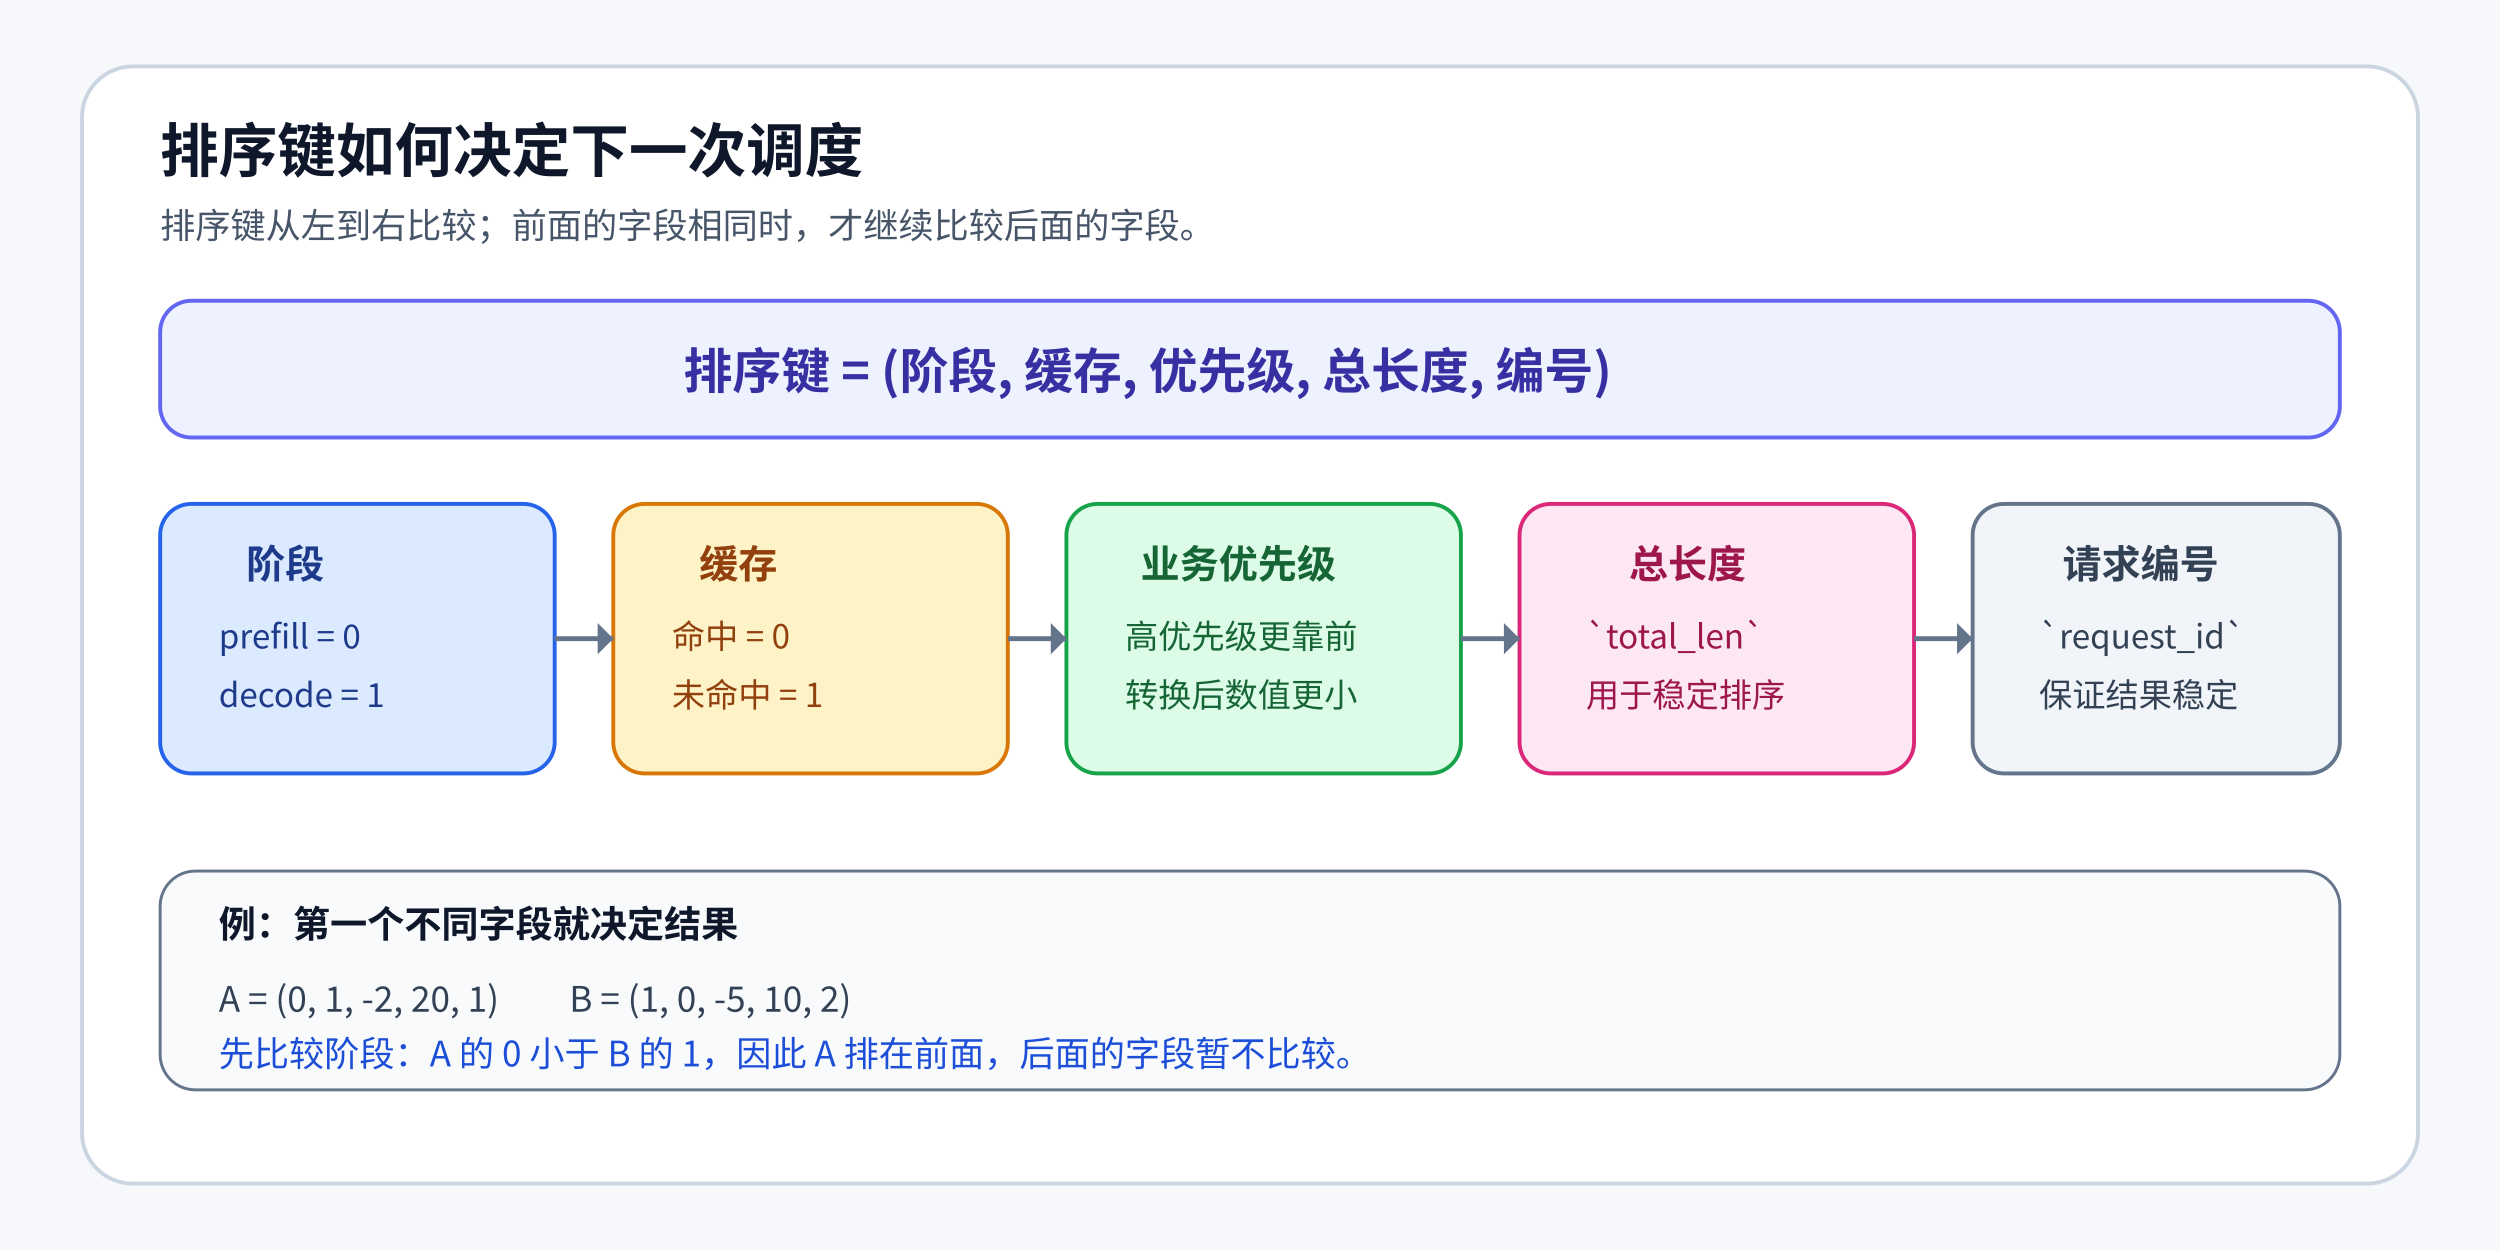
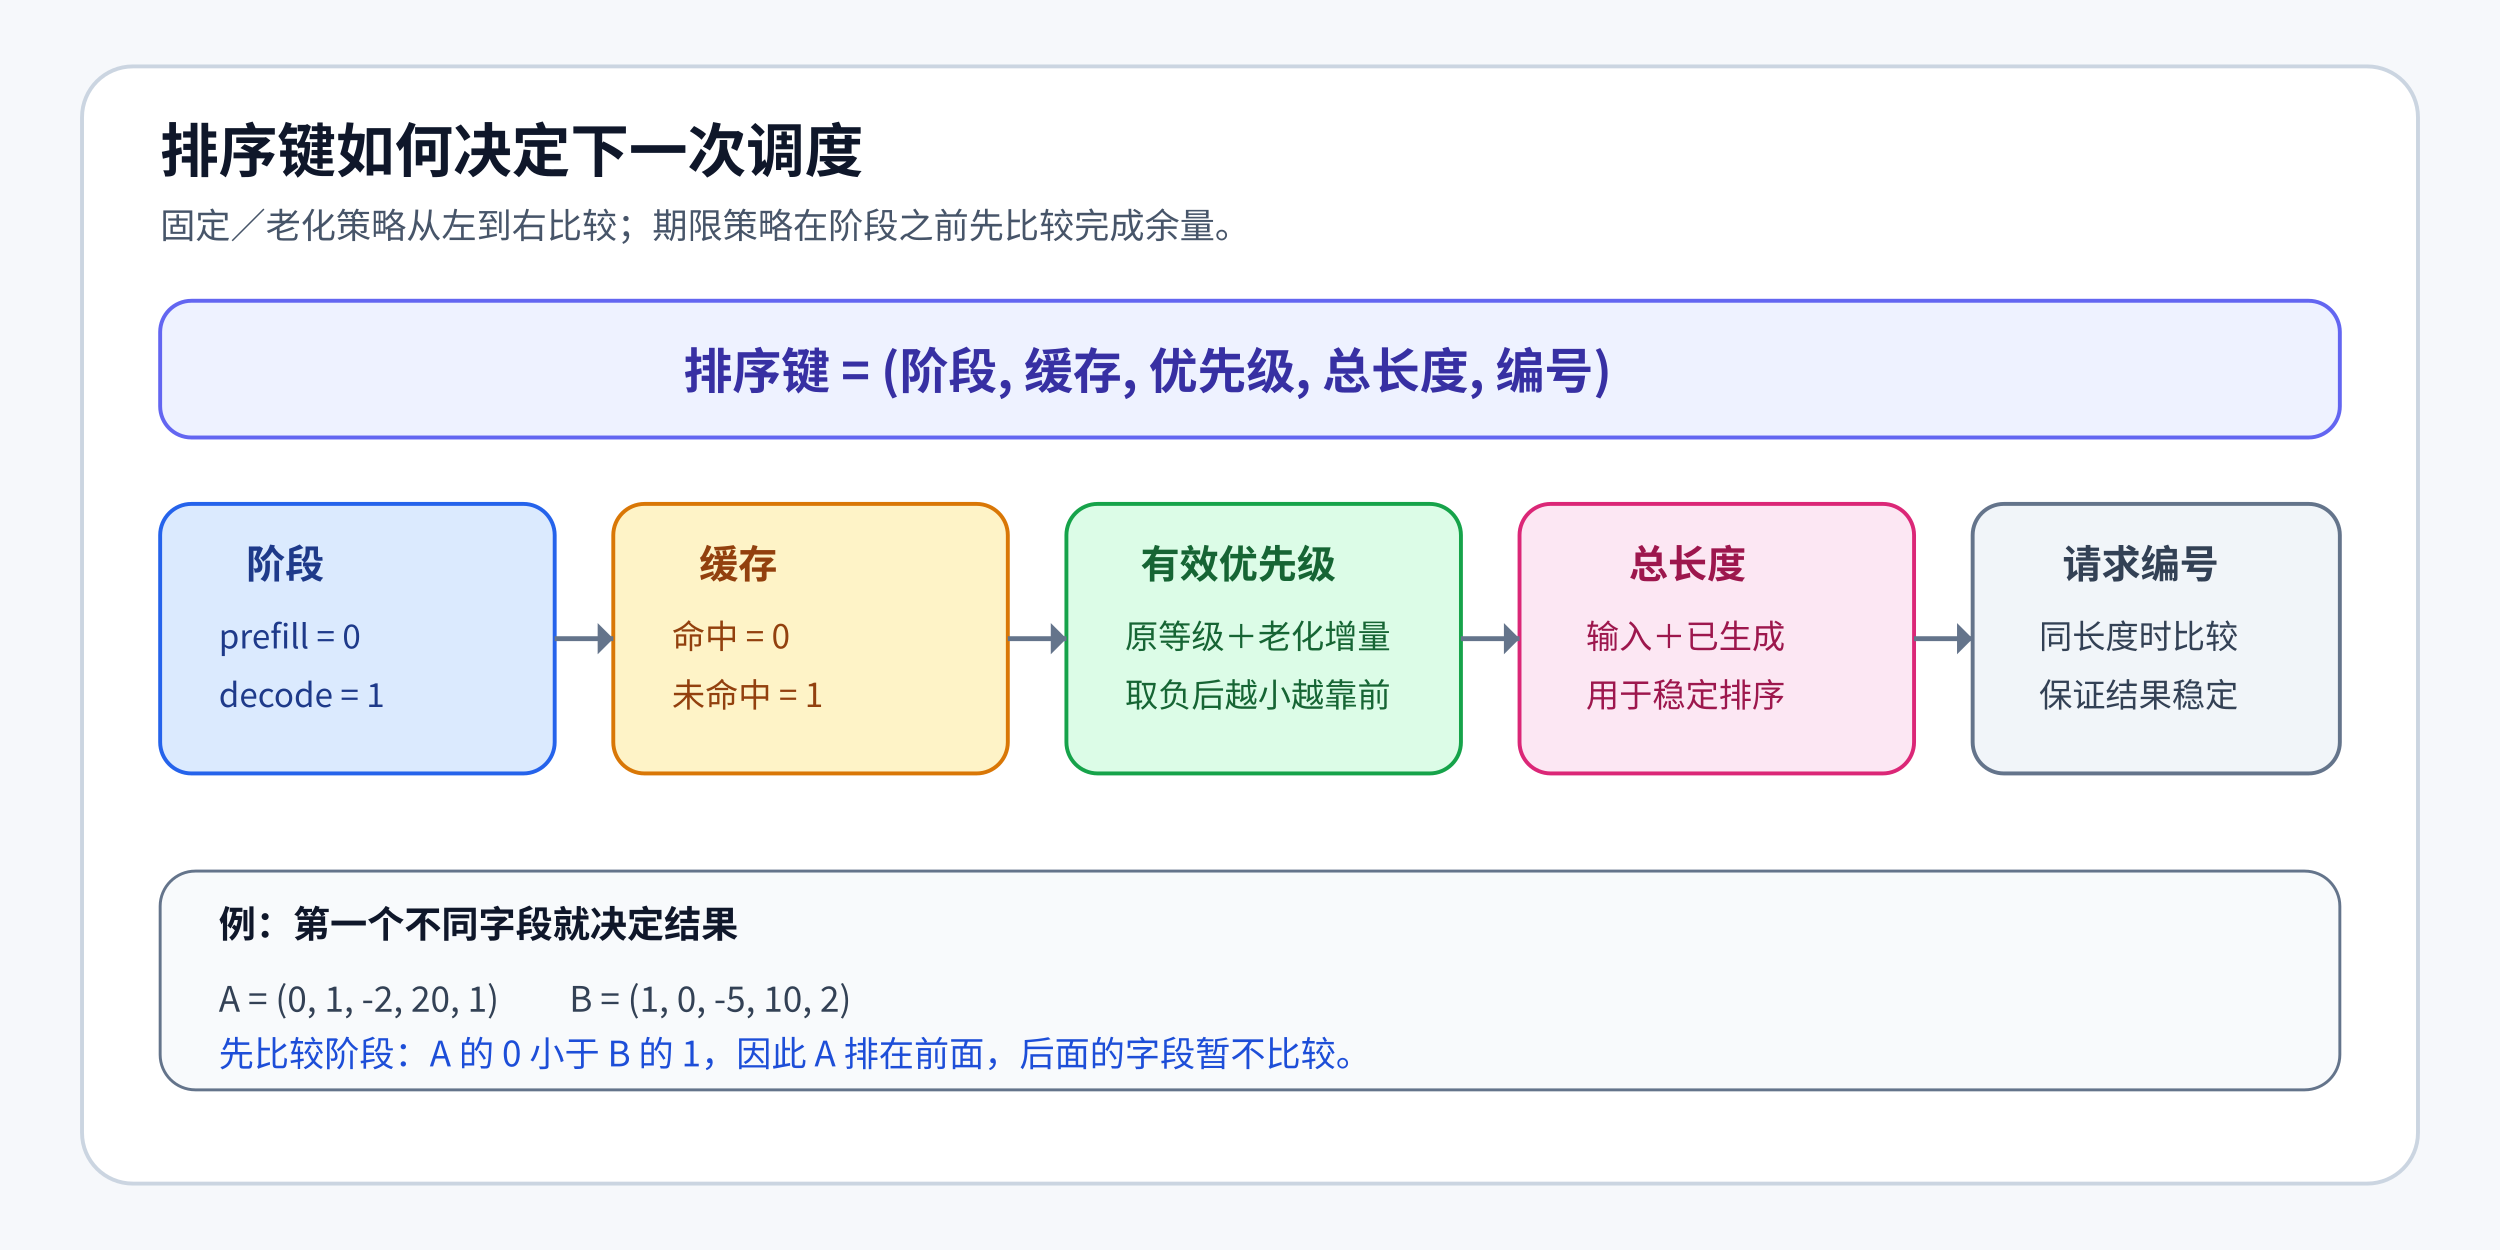
<svg xmlns="http://www.w3.org/2000/svg" width="1280" height="640" viewBox="0 0 1280 640" fill="none">
  <rect width="1280" height="640" fill="#F6F8FB" />
  <rect x="42" y="34" width="1196" height="572" rx="26" fill="#FFFFFF" stroke="#CBD5E1" stroke-width="2" />
  <text x="82" y="88" fill="#0F172A" font-size="30" font-family="Noto Sans CJK SC, Microsoft YaHei, Arial, sans-serif" font-weight="700">排序键如何决定下一次调度</text>
-   <text x="82" y="122" fill="#475569" font-size="18" font-family="Noto Sans CJK SC, Microsoft YaHei, Arial, sans-serif">排序键从左到右比较；前面的字段相同时，才继续比较后面的字段。</text>
+   <text x="82" y="122" fill="#475569" font-size="18" font-family="Noto Sans CJK SC, Microsoft YaHei, Arial, sans-serif">固定／老化策略从左到右比较；期限策略在阶段之前先比较完成余量。</text>
  <rect x="82" y="154" width="1116" height="70" rx="16" fill="#EEF2FF" stroke="#6366F1" stroke-width="2" />
  <text x="350" y="199" fill="#3730A3" font-size="25" font-family="Noto Sans CJK SC, Microsoft YaHei, Arial, sans-serif" font-weight="700">排序键 = (阶段, 缓存, 优先级, 总长度, 编号)</text>
  <rect x="82" y="258" width="202" height="138" rx="16" fill="#DBEAFE" stroke="#2563EB" stroke-width="2" />
  <text x="126" y="296" fill="#1E3A8A" font-size="20" font-family="Noto Sans CJK SC, Microsoft YaHei, Arial, sans-serif" font-weight="700">阶段</text>
  <text x="112" y="332" fill="#1E3A8A" font-size="17" font-family="Noto Sans CJK SC, Microsoft YaHei, Arial, sans-serif">prefill = 0</text>
  <text x="112" y="362" fill="#1E3A8A" font-size="17" font-family="Noto Sans CJK SC, Microsoft YaHei, Arial, sans-serif">decode = 1</text>
  <rect x="314" y="258" width="202" height="138" rx="16" fill="#FEF3C7" stroke="#D97706" stroke-width="2" />
  <text x="358" y="296" fill="#92400E" font-size="20" font-family="Noto Sans CJK SC, Microsoft YaHei, Arial, sans-serif" font-weight="700">缓存</text>
  <text x="344" y="332" fill="#92400E" font-size="17" font-family="Noto Sans CJK SC, Microsoft YaHei, Arial, sans-serif">命中 = 0</text>
  <text x="344" y="362" fill="#92400E" font-size="17" font-family="Noto Sans CJK SC, Microsoft YaHei, Arial, sans-serif">未命中 = 1</text>
  <rect x="546" y="258" width="202" height="138" rx="16" fill="#DCFCE7" stroke="#16A34A" stroke-width="2" />
-   <text x="584" y="296" fill="#166534" font-size="20" font-family="Noto Sans CJK SC, Microsoft YaHei, Arial, sans-serif" font-weight="700">业务优先级</text>
-   <text x="576" y="332" fill="#166534" font-size="17" font-family="Noto Sans CJK SC, Microsoft YaHei, Arial, sans-serif">高优先级更靠前</text>
-   <text x="576" y="362" fill="#166534" font-size="17" font-family="Noto Sans CJK SC, Microsoft YaHei, Arial, sans-serif">转换后数值更小</text>
+   <text x="584" y="296" fill="#166534" font-size="20" font-family="Noto Sans CJK SC, Microsoft YaHei, Arial, sans-serif" font-weight="700">有效优先级</text>
+   <text x="576" y="332" fill="#166534" font-size="17" font-family="Noto Sans CJK SC, Microsoft YaHei, Arial, sans-serif">原等级＋老化增量</text>
+   <text x="576" y="362" fill="#166534" font-size="17" font-family="Noto Sans CJK SC, Microsoft YaHei, Arial, sans-serif">取负后越小越靠前</text>
  <rect x="778" y="258" width="202" height="138" rx="16" fill="#FCE7F3" stroke="#DB2777" stroke-width="2" />
  <text x="834" y="296" fill="#9D174D" font-size="20" font-family="Noto Sans CJK SC, Microsoft YaHei, Arial, sans-serif" font-weight="700">总长度</text>
-   <text x="812" y="332" fill="#9D174D" font-size="17" font-family="Noto Sans CJK SC, Microsoft YaHei, Arial, sans-serif">`total_len`</text>
+   <text x="812" y="332" fill="#9D174D" font-size="17" font-family="Noto Sans CJK SC, Microsoft YaHei, Arial, sans-serif">输入＋已生成</text>
  <text x="812" y="362" fill="#9D174D" font-size="17" font-family="Noto Sans CJK SC, Microsoft YaHei, Arial, sans-serif">用于稳定排序</text>
  <rect x="1010" y="258" width="188" height="138" rx="16" fill="#F1F5F9" stroke="#64748B" stroke-width="2" />
  <text x="1056" y="296" fill="#334155" font-size="20" font-family="Noto Sans CJK SC, Microsoft YaHei, Arial, sans-serif" font-weight="700">请求编号</text>
-   <text x="1044" y="332" fill="#334155" font-size="17" font-family="Noto Sans CJK SC, Microsoft YaHei, Arial, sans-serif">`request_id`</text>
+   <text x="1044" y="332" fill="#334155" font-size="17" font-family="Noto Sans CJK SC, Microsoft YaHei, Arial, sans-serif">同长度时比较</text>
  <text x="1044" y="362" fill="#334155" font-size="17" font-family="Noto Sans CJK SC, Microsoft YaHei, Arial, sans-serif">保证结果稳定</text>
  <path d="M284 327H314M516 327H546M748 327H778M980 327H1010" stroke="#64748B" stroke-width="2.5" />
  <path d="M306 319L314 327L306 335M538 319L546 327L538 335M770 319L778 327L770 335M1002 319L1010 327L1002 335" fill="#64748B" />
  <rect x="82" y="446" width="1116" height="112" rx="18" fill="#F8FAFC" stroke="#64748B" stroke-width="1.5" />
  <text x="112" y="480" fill="#0F172A" font-size="19" font-family="Noto Sans CJK SC, Microsoft YaHei, Arial, sans-serif" font-weight="700">例：第一个不同字段就决定结果</text>
  <text x="112" y="518" fill="#334155" font-size="18" font-family="Noto Sans CJK SC, Microsoft YaHei, Arial, sans-serif">A = (0, 1, -2, 20, 1)　　B = (1, 0, -5, 10, 2)</text>
  <text x="112" y="546" fill="#1D4ED8" font-size="18" font-family="Noto Sans CJK SC, Microsoft YaHei, Arial, sans-serif">先比较阶段：A 的 0 小于 B 的 1，因此 A 排在前面，后面的字段暂不比较。</text>
</svg>
